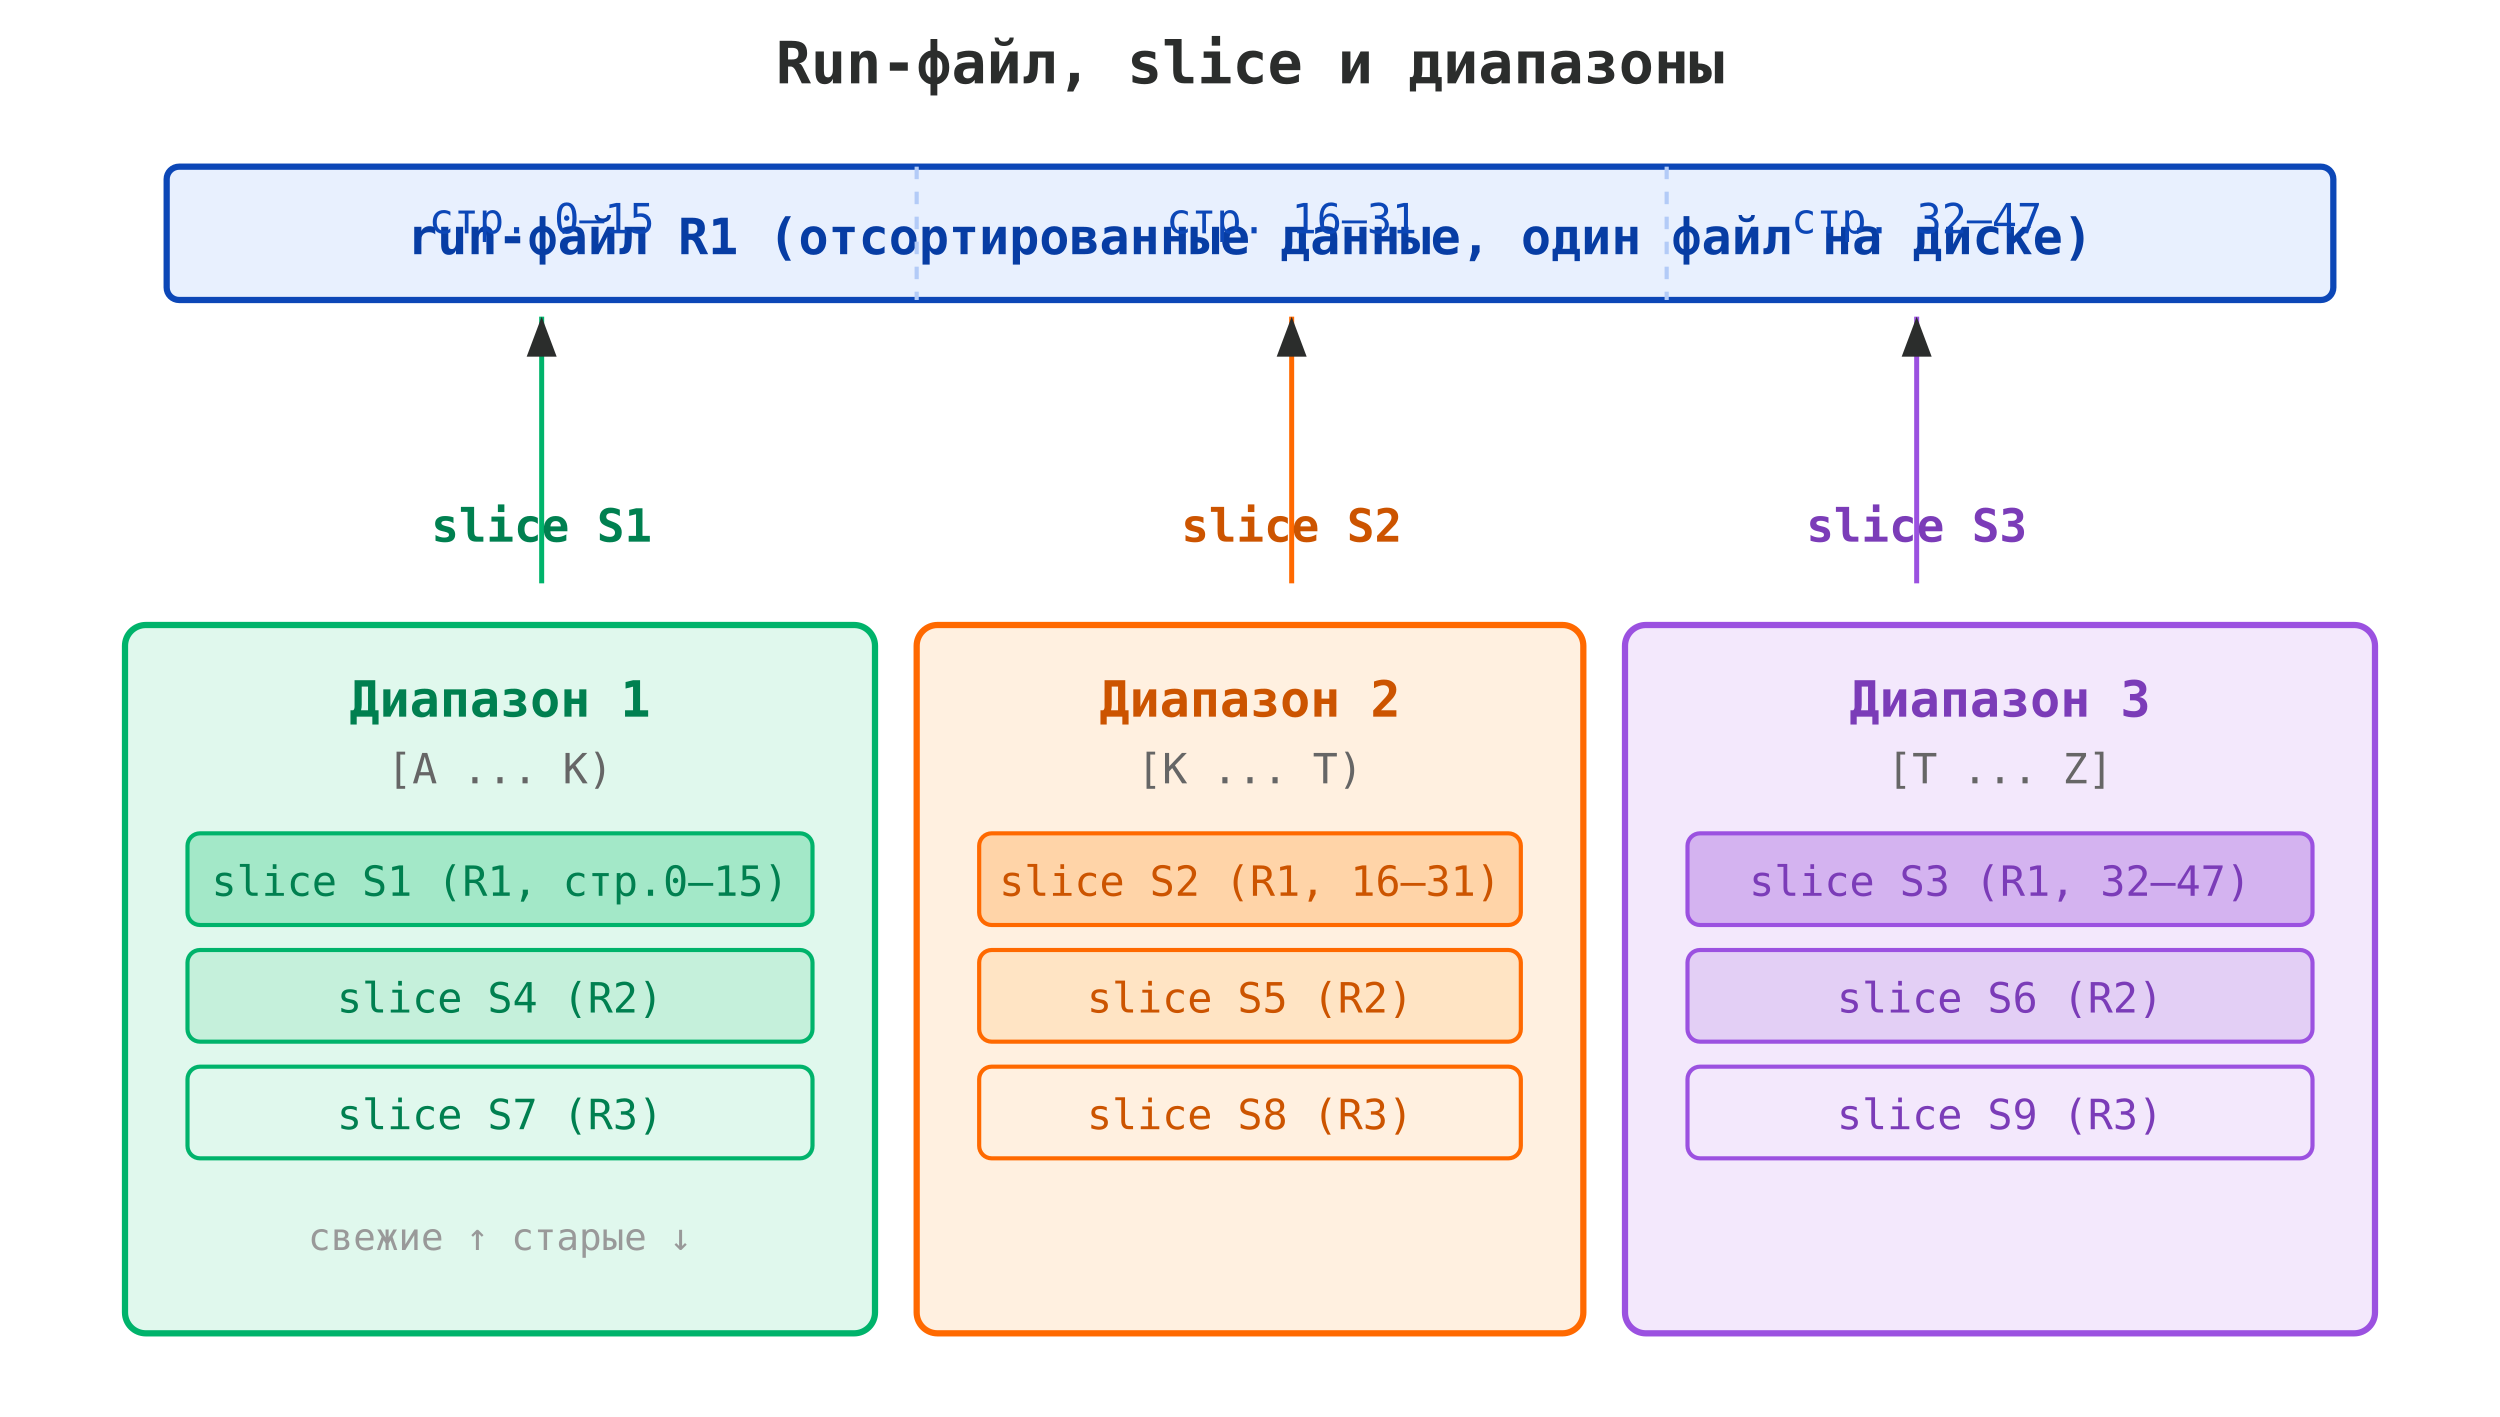
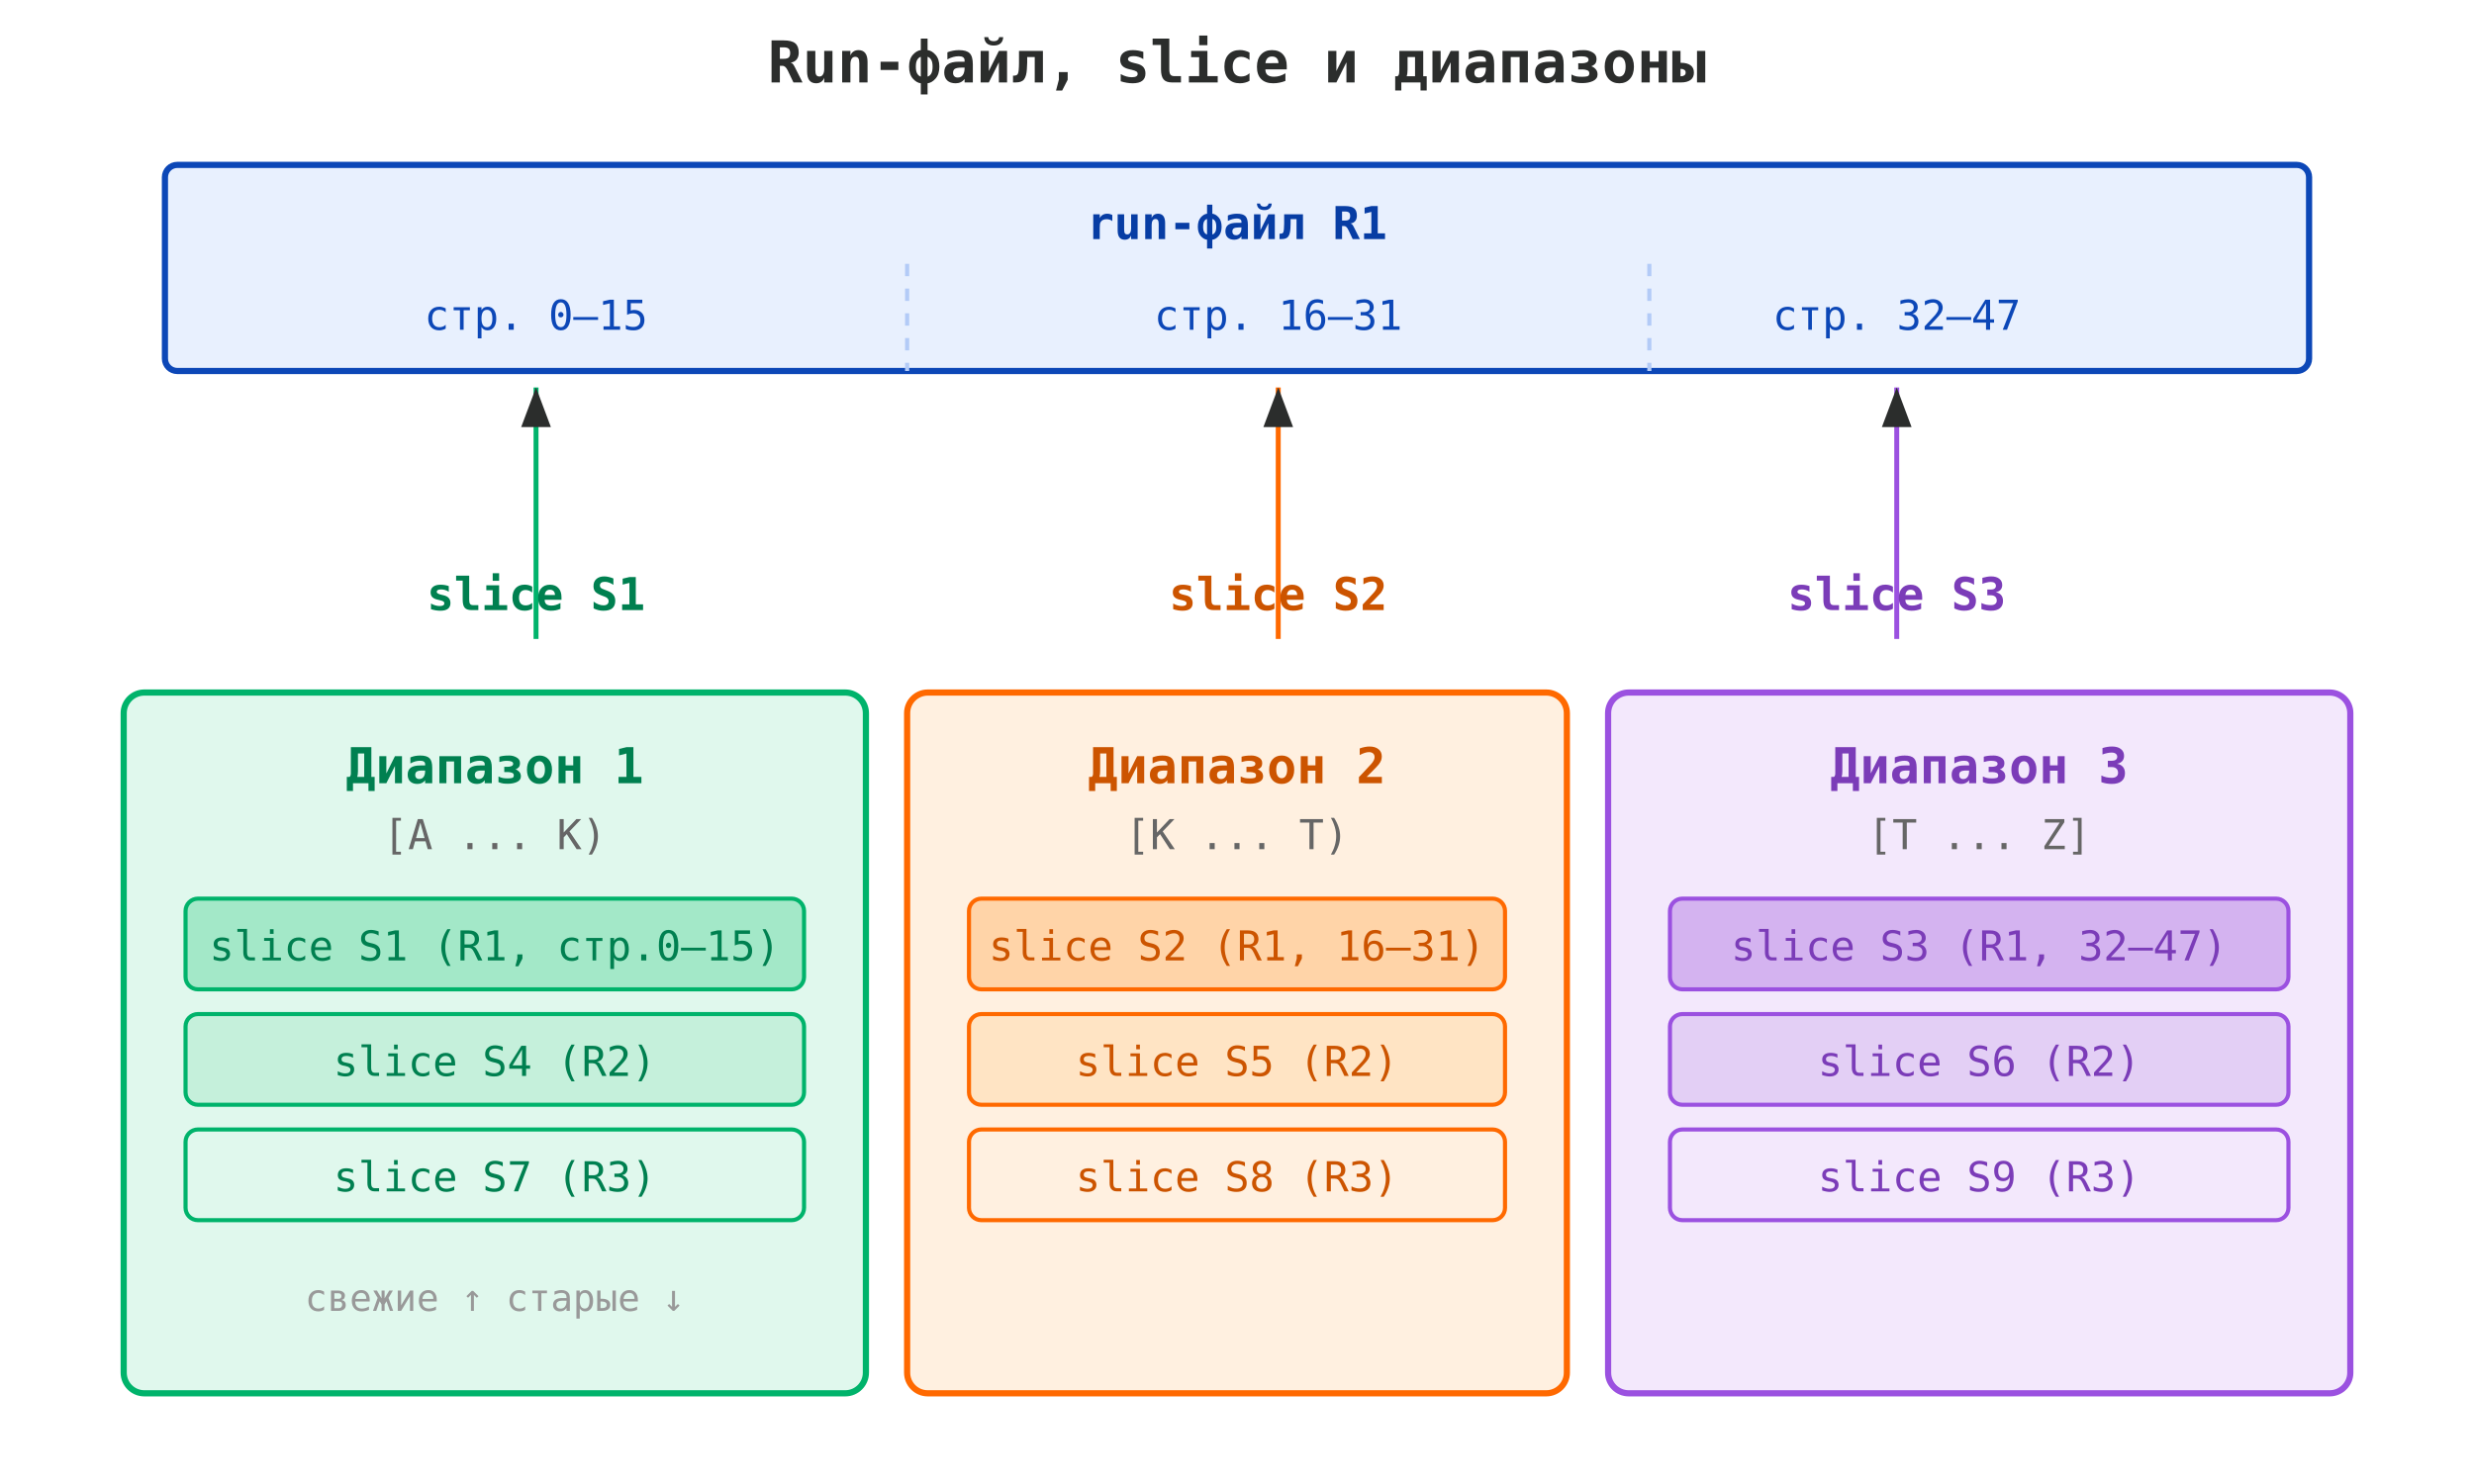
- <svg xmlns="http://www.w3.org/2000/svg" viewBox="0 0 600 340" font-family="Consolas, monospace" font-size="12">
+ <svg xmlns="http://www.w3.org/2000/svg" viewBox="0 0 600 360" font-family="Consolas, monospace" font-size="12">
  <defs>
    <pattern id="hatch" patternUnits="userSpaceOnUse" width="6" height="6" patternTransform="rotate(45)">
      <line x1="0" y1="0" x2="0" y2="6" stroke="#ccc" stroke-width="0.8" />
    </pattern>
    <marker id="arrow" markerWidth="8" markerHeight="6" refX="8" refY="3" orient="auto">
      <path d="M0,0 L8,3 L0,6" fill="#2B2D2C" />
    </marker>
  </defs>
  <text x="300" y="20" text-anchor="middle" font-size="14" font-weight="bold" fill="#2B2D2C">Run-файл, slice и диапазоны</text>
-   <rect x="40" y="40" width="520" height="32" rx="3" fill="#E8F0FE" stroke="#0C47B7" stroke-width="1.5" />
-   <text x="300" y="61" text-anchor="middle" fill="#073DA4" font-weight="bold">run-файл R1 (отсортированные данные, один файл на диске)</text>
-   <line x1="220" y1="40" x2="220" y2="72" stroke="#B3CBF7" stroke-width="1" stroke-dasharray="3" />
-   <line x1="400" y1="40" x2="400" y2="72" stroke="#B3CBF7" stroke-width="1" stroke-dasharray="3" />
-   <text x="130" y="56" text-anchor="middle" fill="#0C47B7" font-size="10">стр. 0–15</text>
-   <text x="310" y="56" text-anchor="middle" fill="#0C47B7" font-size="10">стр. 16–31</text>
-   <text x="460" y="56" text-anchor="middle" fill="#0C47B7" font-size="10">стр. 32–47</text>
-   <line x1="130" y1="140" x2="130" y2="76" stroke="#00B36B" stroke-width="1.2" marker-end="url(#arrow)" />
-   <line x1="310" y1="140" x2="310" y2="76" stroke="#FF6900" stroke-width="1.2" marker-end="url(#arrow)" />
-   <line x1="460" y1="140" x2="460" y2="76" stroke="#9B51E0" stroke-width="1.2" marker-end="url(#arrow)" />
-   <text x="130" y="130" text-anchor="middle" fill="#008050" font-size="11" font-weight="bold">slice S1</text>
-   <text x="310" y="130" text-anchor="middle" fill="#CC5400" font-size="11" font-weight="bold">slice S2</text>
-   <text x="460" y="130" text-anchor="middle" fill="#7B3CB8" font-size="11" font-weight="bold">slice S3</text>
-   <rect x="30" y="150" width="180" height="170" rx="5" fill="#E0F8ED" stroke="#00B36B" stroke-width="1.5" />
-   <text x="120" y="172" text-anchor="middle" fill="#008050" font-weight="bold">Диапазон 1</text>
-   <text x="120" y="188" text-anchor="middle" fill="#666" font-size="10">[A ... K)</text>
-   <rect x="45" y="200" width="150" height="22" rx="3" fill="#A3E8C8" stroke="#00B36B" />
-   <text x="120" y="215" text-anchor="middle" fill="#008050" font-size="10">slice S1 (R1, стр.0–15)</text>
-   <rect x="45" y="228" width="150" height="22" rx="3" fill="#C5F0DB" stroke="#00B36B" />
-   <text x="120" y="243" text-anchor="middle" fill="#008050" font-size="10">slice S4 (R2)</text>
-   <rect x="45" y="256" width="150" height="22" rx="3" fill="#E0F8ED" stroke="#00B36B" />
-   <text x="120" y="271" text-anchor="middle" fill="#008050" font-size="10">slice S7 (R3)</text>
-   <text x="120" y="300" text-anchor="middle" fill="#999" font-size="9">свежие ↑  старые ↓</text>
-   <rect x="220" y="150" width="160" height="170" rx="5" fill="#FFF0E0" stroke="#FF6900" stroke-width="1.5" />
-   <text x="300" y="172" text-anchor="middle" fill="#CC5400" font-weight="bold">Диапазон 2</text>
-   <text x="300" y="188" text-anchor="middle" fill="#666" font-size="10">[K ... T)</text>
-   <rect x="235" y="200" width="130" height="22" rx="3" fill="#FFD4A8" stroke="#FF6900" />
-   <text x="300" y="215" text-anchor="middle" fill="#CC5400" font-size="10">slice S2 (R1, 16–31)</text>
-   <rect x="235" y="228" width="130" height="22" rx="3" fill="#FFE4C4" stroke="#FF6900" />
-   <text x="300" y="243" text-anchor="middle" fill="#CC5400" font-size="10">slice S5 (R2)</text>
-   <rect x="235" y="256" width="130" height="22" rx="3" fill="#FFF0E0" stroke="#FF6900" />
-   <text x="300" y="271" text-anchor="middle" fill="#CC5400" font-size="10">slice S8 (R3)</text>
-   <rect x="390" y="150" width="180" height="170" rx="5" fill="#F3E8FC" stroke="#9B51E0" stroke-width="1.5" />
-   <text x="480" y="172" text-anchor="middle" fill="#7B3CB8" font-weight="bold">Диапазон 3</text>
-   <text x="480" y="188" text-anchor="middle" fill="#666" font-size="10">[T ... Z]</text>
-   <rect x="405" y="200" width="150" height="22" rx="3" fill="#D4B3F0" stroke="#9B51E0" />
-   <text x="480" y="215" text-anchor="middle" fill="#7B3CB8" font-size="10">slice S3 (R1, 32–47)</text>
-   <rect x="405" y="228" width="150" height="22" rx="3" fill="#E3CFF5" stroke="#9B51E0" />
-   <text x="480" y="243" text-anchor="middle" fill="#7B3CB8" font-size="10">slice S6 (R2)</text>
-   <rect x="405" y="256" width="150" height="22" rx="3" fill="#F3E8FC" stroke="#9B51E0" />
-   <text x="480" y="271" text-anchor="middle" fill="#7B3CB8" font-size="10">slice S9 (R3)</text>
+   <rect x="40" y="40" width="520" height="50" rx="3" fill="#E8F0FE" stroke="#0C47B7" stroke-width="1.5" />
+   <text x="300" y="58" text-anchor="middle" fill="#073DA4" font-weight="bold" font-size="11">run-файл R1</text>
+   <line x1="220" y1="64" x2="220" y2="90" stroke="#B3CBF7" stroke-width="1" stroke-dasharray="3" />
+   <line x1="400" y1="64" x2="400" y2="90" stroke="#B3CBF7" stroke-width="1" stroke-dasharray="3" />
+   <text x="130" y="80" text-anchor="middle" fill="#0C47B7" font-size="10">стр. 0–15</text>
+   <text x="310" y="80" text-anchor="middle" fill="#0C47B7" font-size="10">стр. 16–31</text>
+   <text x="460" y="80" text-anchor="middle" fill="#0C47B7" font-size="10">стр. 32–47</text>
+   <line x1="130" y1="155" x2="130" y2="94" stroke="#00B36B" stroke-width="1.2" marker-end="url(#arrow)" />
+   <line x1="310" y1="155" x2="310" y2="94" stroke="#FF6900" stroke-width="1.2" marker-end="url(#arrow)" />
+   <line x1="460" y1="155" x2="460" y2="94" stroke="#9B51E0" stroke-width="1.2" marker-end="url(#arrow)" />
+   <text x="130" y="148" text-anchor="middle" fill="#008050" font-size="11" font-weight="bold">slice S1</text>
+   <text x="310" y="148" text-anchor="middle" fill="#CC5400" font-size="11" font-weight="bold">slice S2</text>
+   <text x="460" y="148" text-anchor="middle" fill="#7B3CB8" font-size="11" font-weight="bold">slice S3</text>
+   <rect x="30" y="168" width="180" height="170" rx="5" fill="#E0F8ED" stroke="#00B36B" stroke-width="1.5" />
+   <text x="120" y="190" text-anchor="middle" fill="#008050" font-weight="bold">Диапазон 1</text>
+   <text x="120" y="206" text-anchor="middle" fill="#666" font-size="10">[A ... K)</text>
+   <rect x="45" y="218" width="150" height="22" rx="3" fill="#A3E8C8" stroke="#00B36B" />
+   <text x="120" y="233" text-anchor="middle" fill="#008050" font-size="10">slice S1 (R1, стр.0–15)</text>
+   <rect x="45" y="246" width="150" height="22" rx="3" fill="#C5F0DB" stroke="#00B36B" />
+   <text x="120" y="261" text-anchor="middle" fill="#008050" font-size="10">slice S4 (R2)</text>
+   <rect x="45" y="274" width="150" height="22" rx="3" fill="#E0F8ED" stroke="#00B36B" />
+   <text x="120" y="289" text-anchor="middle" fill="#008050" font-size="10">slice S7 (R3)</text>
+   <text x="120" y="318" text-anchor="middle" fill="#999" font-size="9">свежие ↑  старые ↓</text>
+   <rect x="220" y="168" width="160" height="170" rx="5" fill="#FFF0E0" stroke="#FF6900" stroke-width="1.5" />
+   <text x="300" y="190" text-anchor="middle" fill="#CC5400" font-weight="bold">Диапазон 2</text>
+   <text x="300" y="206" text-anchor="middle" fill="#666" font-size="10">[K ... T)</text>
+   <rect x="235" y="218" width="130" height="22" rx="3" fill="#FFD4A8" stroke="#FF6900" />
+   <text x="300" y="233" text-anchor="middle" fill="#CC5400" font-size="10">slice S2 (R1, 16–31)</text>
+   <rect x="235" y="246" width="130" height="22" rx="3" fill="#FFE4C4" stroke="#FF6900" />
+   <text x="300" y="261" text-anchor="middle" fill="#CC5400" font-size="10">slice S5 (R2)</text>
+   <rect x="235" y="274" width="130" height="22" rx="3" fill="#FFF0E0" stroke="#FF6900" />
+   <text x="300" y="289" text-anchor="middle" fill="#CC5400" font-size="10">slice S8 (R3)</text>
+   <rect x="390" y="168" width="180" height="170" rx="5" fill="#F3E8FC" stroke="#9B51E0" stroke-width="1.5" />
+   <text x="480" y="190" text-anchor="middle" fill="#7B3CB8" font-weight="bold">Диапазон 3</text>
+   <text x="480" y="206" text-anchor="middle" fill="#666" font-size="10">[T ... Z]</text>
+   <rect x="405" y="218" width="150" height="22" rx="3" fill="#D4B3F0" stroke="#9B51E0" />
+   <text x="480" y="233" text-anchor="middle" fill="#7B3CB8" font-size="10">slice S3 (R1, 32–47)</text>
+   <rect x="405" y="246" width="150" height="22" rx="3" fill="#E3CFF5" stroke="#9B51E0" />
+   <text x="480" y="261" text-anchor="middle" fill="#7B3CB8" font-size="10">slice S6 (R2)</text>
+   <rect x="405" y="274" width="150" height="22" rx="3" fill="#F3E8FC" stroke="#9B51E0" />
+   <text x="480" y="289" text-anchor="middle" fill="#7B3CB8" font-size="10">slice S9 (R3)</text>
</svg>
